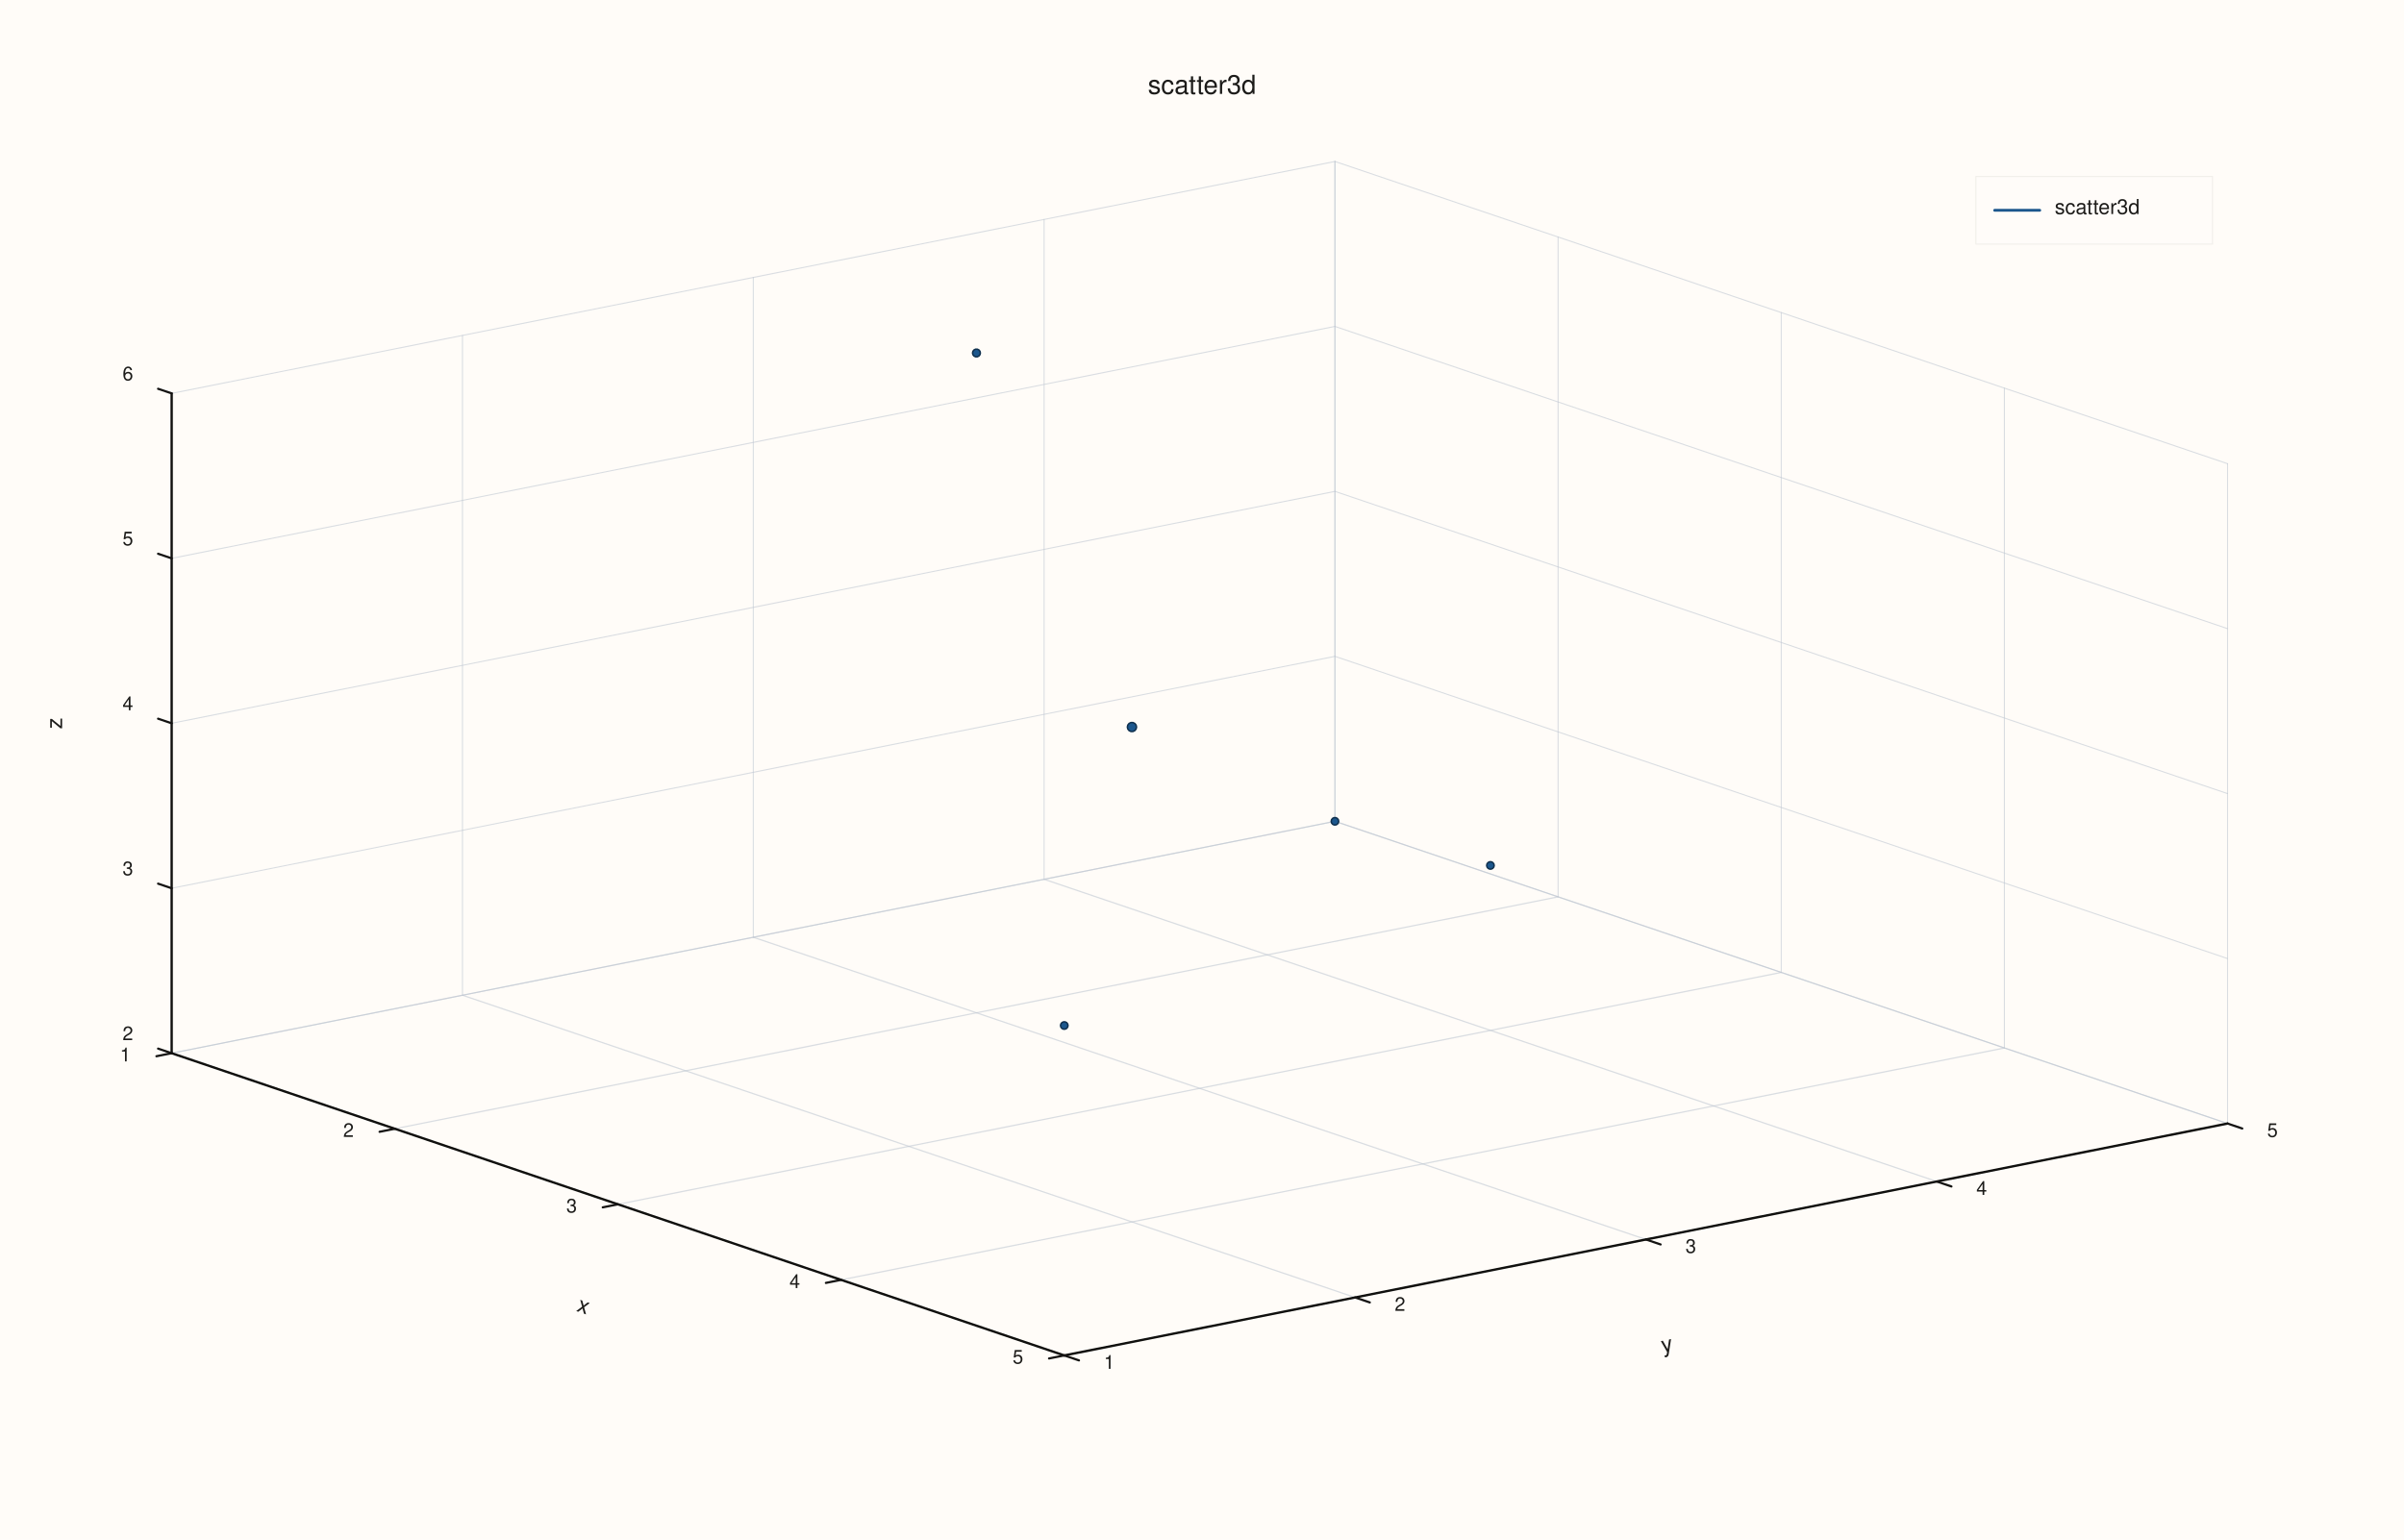
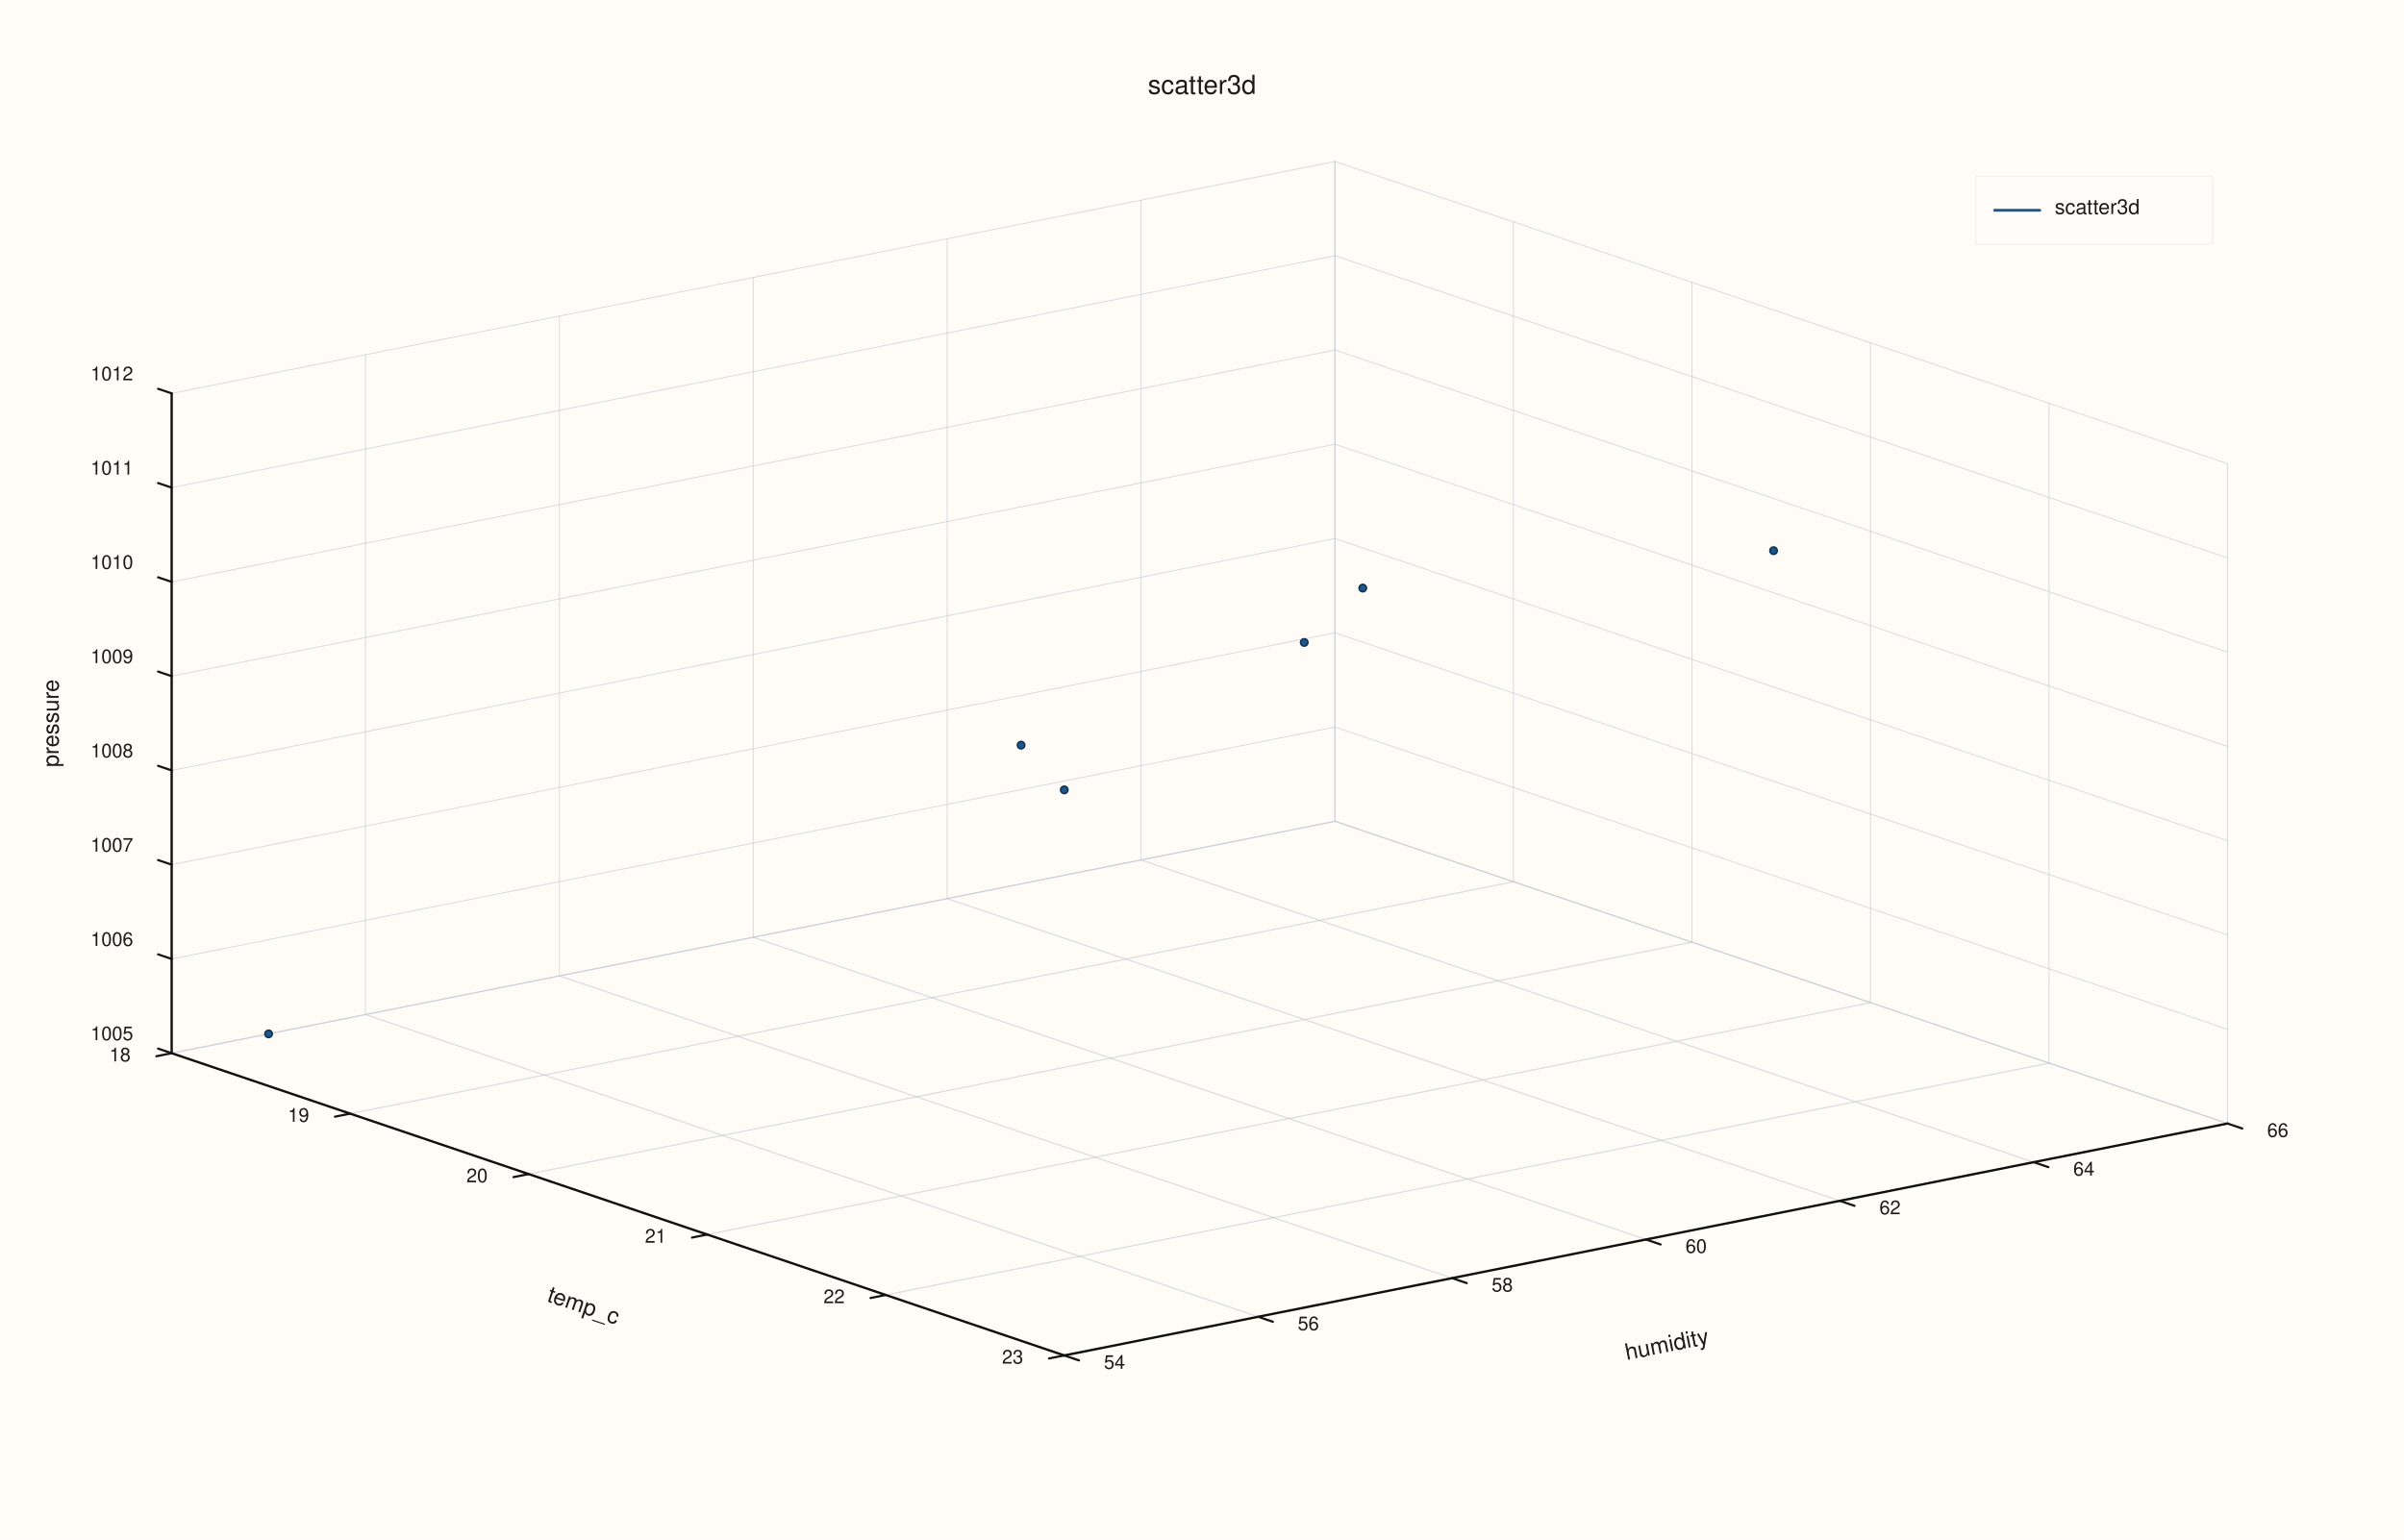
<svg xmlns="http://www.w3.org/2000/svg" width="1280" height="820" viewBox="0 0 1280 820">
  <rect x="0" y="0" width="1280" height="820" fill="rgb(255,252,248)" fill-opacity="1" />
  <path d="M 0 0 L 1280 0 L 1280 820 L 0 820 Z" stroke="none" fill="rgb(255,252,248)" fill-opacity="1" stroke-linejoin="round" stroke-linecap="round" />
  <path d="M 28 28 L 1252 28 L 1252 792 L 28 792 Z" stroke="none" fill="rgb(255,252,248)" fill-opacity="1" stroke-linejoin="round" stroke-linecap="round" />
  <path d="M 91.4 560.949 L 710.782 437.432 " stroke="rgb(190,198,208)" stroke-opacity="0.58" stroke-width="0.65" fill="none" stroke-linejoin="round" stroke-linecap="round" />
  <path d="M 710.782 437.432 L 710.782 86 " stroke="rgb(190,198,208)" stroke-opacity="0.58" stroke-width="0.55" fill="none" stroke-linejoin="round" stroke-linecap="round" />
-   <path d="M 210.217 601.192 L 829.599 477.675 " stroke="rgb(190,198,208)" stroke-opacity="0.58" stroke-width="0.65" fill="none" stroke-linejoin="round" stroke-linecap="round" />
-   <path d="M 829.599 477.675 L 829.599 126.243 " stroke="rgb(190,198,208)" stroke-opacity="0.58" stroke-width="0.55" fill="none" stroke-linejoin="round" stroke-linecap="round" />
-   <path d="M 329.034 641.435 L 948.416 517.917 " stroke="rgb(190,198,208)" stroke-opacity="0.58" stroke-width="0.65" fill="none" stroke-linejoin="round" stroke-linecap="round" />
-   <path d="M 948.416 517.917 L 948.416 166.485 " stroke="rgb(190,198,208)" stroke-opacity="0.58" stroke-width="0.55" fill="none" stroke-linejoin="round" stroke-linecap="round" />
-   <path d="M 447.851 681.677 L 1067.233 558.16 " stroke="rgb(190,198,208)" stroke-opacity="0.58" stroke-width="0.65" fill="none" stroke-linejoin="round" stroke-linecap="round" />
-   <path d="M 1067.233 558.16 L 1067.233 206.728 " stroke="rgb(190,198,208)" stroke-opacity="0.58" stroke-width="0.55" fill="none" stroke-linejoin="round" stroke-linecap="round" />
+   <path d="M 186.454 593.143 L 805.835 469.626 " stroke="rgb(190,198,208)" stroke-opacity="0.58" stroke-width="0.65" fill="none" stroke-linejoin="round" stroke-linecap="round" />
+   <path d="M 805.835 469.626 L 805.835 118.194 " stroke="rgb(190,198,208)" stroke-opacity="0.58" stroke-width="0.55" fill="none" stroke-linejoin="round" stroke-linecap="round" />
+   <path d="M 281.507 625.337 L 900.889 501.82 " stroke="rgb(190,198,208)" stroke-opacity="0.58" stroke-width="0.65" fill="none" stroke-linejoin="round" stroke-linecap="round" />
+   <path d="M 900.889 501.82 L 900.889 150.388 " stroke="rgb(190,198,208)" stroke-opacity="0.58" stroke-width="0.55" fill="none" stroke-linejoin="round" stroke-linecap="round" />
+   <path d="M 376.561 657.532 L 995.943 534.014 " stroke="rgb(190,198,208)" stroke-opacity="0.58" stroke-width="0.65" fill="none" stroke-linejoin="round" stroke-linecap="round" />
+   <path d="M 995.943 534.014 L 995.943 182.583 " stroke="rgb(190,198,208)" stroke-opacity="0.58" stroke-width="0.55" fill="none" stroke-linejoin="round" stroke-linecap="round" />
+   <path d="M 471.615 689.726 L 1090.996 566.209 " stroke="rgb(190,198,208)" stroke-opacity="0.58" stroke-width="0.65" fill="none" stroke-linejoin="round" stroke-linecap="round" />
+   <path d="M 1090.996 566.209 L 1090.996 214.777 " stroke="rgb(190,198,208)" stroke-opacity="0.58" stroke-width="0.55" fill="none" stroke-linejoin="round" stroke-linecap="round" />
  <path d="M 566.668 721.92 L 1186.05 598.403 " stroke="rgb(190,198,208)" stroke-opacity="0.58" stroke-width="0.65" fill="none" stroke-linejoin="round" stroke-linecap="round" />
  <path d="M 1186.05 598.403 L 1186.05 246.971 " stroke="rgb(190,198,208)" stroke-opacity="0.58" stroke-width="0.55" fill="none" stroke-linejoin="round" stroke-linecap="round" />
  <path d="M 91.4 560.949 L 566.668 721.92 " stroke="rgb(190,198,208)" stroke-opacity="0.58" stroke-width="0.65" fill="none" stroke-linejoin="round" stroke-linecap="round" />
  <path d="M 91.4 560.949 L 91.4 209.517 " stroke="rgb(190,198,208)" stroke-opacity="0.58" stroke-width="0.55" fill="none" stroke-linejoin="round" stroke-linecap="round" />
-   <path d="M 246.245 530.07 L 721.514 691.041 " stroke="rgb(190,198,208)" stroke-opacity="0.58" stroke-width="0.65" fill="none" stroke-linejoin="round" stroke-linecap="round" />
-   <path d="M 246.245 530.07 L 246.245 178.638 " stroke="rgb(190,198,208)" stroke-opacity="0.58" stroke-width="0.55" fill="none" stroke-linejoin="round" stroke-linecap="round" />
+   <path d="M 194.63 540.363 L 669.899 701.334 " stroke="rgb(190,198,208)" stroke-opacity="0.58" stroke-width="0.65" fill="none" stroke-linejoin="round" stroke-linecap="round" />
+   <path d="M 194.63 540.363 L 194.63 188.931 " stroke="rgb(190,198,208)" stroke-opacity="0.58" stroke-width="0.55" fill="none" stroke-linejoin="round" stroke-linecap="round" />
+   <path d="M 297.861 519.777 L 773.129 680.748 " stroke="rgb(190,198,208)" stroke-opacity="0.58" stroke-width="0.65" fill="none" stroke-linejoin="round" stroke-linecap="round" />
+   <path d="M 297.861 519.777 L 297.861 168.345 " stroke="rgb(190,198,208)" stroke-opacity="0.58" stroke-width="0.55" fill="none" stroke-linejoin="round" stroke-linecap="round" />
  <path d="M 401.091 499.19 L 876.359 660.161 " stroke="rgb(190,198,208)" stroke-opacity="0.58" stroke-width="0.65" fill="none" stroke-linejoin="round" stroke-linecap="round" />
  <path d="M 401.091 499.19 L 401.091 147.759 " stroke="rgb(190,198,208)" stroke-opacity="0.58" stroke-width="0.55" fill="none" stroke-linejoin="round" stroke-linecap="round" />
-   <path d="M 555.936 468.311 L 1031.205 629.282 " stroke="rgb(190,198,208)" stroke-opacity="0.58" stroke-width="0.65" fill="none" stroke-linejoin="round" stroke-linecap="round" />
-   <path d="M 555.936 468.311 L 555.936 116.879 " stroke="rgb(190,198,208)" stroke-opacity="0.58" stroke-width="0.55" fill="none" stroke-linejoin="round" stroke-linecap="round" />
+   <path d="M 504.321 478.604 L 979.589 639.575 " stroke="rgb(190,198,208)" stroke-opacity="0.58" stroke-width="0.65" fill="none" stroke-linejoin="round" stroke-linecap="round" />
+   <path d="M 504.321 478.604 L 504.321 127.172 " stroke="rgb(190,198,208)" stroke-opacity="0.58" stroke-width="0.55" fill="none" stroke-linejoin="round" stroke-linecap="round" />
+   <path d="M 607.551 458.018 L 1082.82 618.989 " stroke="rgb(190,198,208)" stroke-opacity="0.58" stroke-width="0.65" fill="none" stroke-linejoin="round" stroke-linecap="round" />
+   <path d="M 607.551 458.018 L 607.551 106.586 " stroke="rgb(190,198,208)" stroke-opacity="0.58" stroke-width="0.55" fill="none" stroke-linejoin="round" stroke-linecap="round" />
  <path d="M 710.782 437.432 L 1186.05 598.403 " stroke="rgb(190,198,208)" stroke-opacity="0.58" stroke-width="0.65" fill="none" stroke-linejoin="round" stroke-linecap="round" />
  <path d="M 710.782 437.432 L 710.782 86 " stroke="rgb(190,198,208)" stroke-opacity="0.58" stroke-width="0.55" fill="none" stroke-linejoin="round" stroke-linecap="round" />
  <path d="M 710.782 437.432 L 1186.05 598.403 " stroke="rgb(190,198,208)" stroke-opacity="0.58" stroke-width="0.55" fill="none" stroke-linejoin="round" stroke-linecap="round" />
  <path d="M 91.4 560.949 L 710.782 437.432 " stroke="rgb(190,198,208)" stroke-opacity="0.58" stroke-width="0.55" fill="none" stroke-linejoin="round" stroke-linecap="round" />
-   <path d="M 710.782 349.574 L 1186.05 510.545 " stroke="rgb(190,198,208)" stroke-opacity="0.58" stroke-width="0.55" fill="none" stroke-linejoin="round" stroke-linecap="round" />
-   <path d="M 91.4 473.091 L 710.782 349.574 " stroke="rgb(190,198,208)" stroke-opacity="0.58" stroke-width="0.55" fill="none" stroke-linejoin="round" stroke-linecap="round" />
-   <path d="M 710.782 261.716 L 1186.05 422.687 " stroke="rgb(190,198,208)" stroke-opacity="0.58" stroke-width="0.55" fill="none" stroke-linejoin="round" stroke-linecap="round" />
-   <path d="M 91.4 385.233 L 710.782 261.716 " stroke="rgb(190,198,208)" stroke-opacity="0.58" stroke-width="0.55" fill="none" stroke-linejoin="round" stroke-linecap="round" />
-   <path d="M 710.782 173.858 L 1186.05 334.829 " stroke="rgb(190,198,208)" stroke-opacity="0.58" stroke-width="0.55" fill="none" stroke-linejoin="round" stroke-linecap="round" />
-   <path d="M 91.4 297.375 L 710.782 173.858 " stroke="rgb(190,198,208)" stroke-opacity="0.58" stroke-width="0.55" fill="none" stroke-linejoin="round" stroke-linecap="round" />
+   <path d="M 710.782 387.227 L 1186.05 548.198 " stroke="rgb(190,198,208)" stroke-opacity="0.58" stroke-width="0.55" fill="none" stroke-linejoin="round" stroke-linecap="round" />
+   <path d="M 91.4 510.745 L 710.782 387.227 " stroke="rgb(190,198,208)" stroke-opacity="0.58" stroke-width="0.55" fill="none" stroke-linejoin="round" stroke-linecap="round" />
+   <path d="M 710.782 337.023 L 1186.05 497.994 " stroke="rgb(190,198,208)" stroke-opacity="0.58" stroke-width="0.55" fill="none" stroke-linejoin="round" stroke-linecap="round" />
+   <path d="M 91.4 460.54 L 710.782 337.023 " stroke="rgb(190,198,208)" stroke-opacity="0.58" stroke-width="0.55" fill="none" stroke-linejoin="round" stroke-linecap="round" />
+   <path d="M 710.782 286.818 L 1186.05 447.789 " stroke="rgb(190,198,208)" stroke-opacity="0.58" stroke-width="0.55" fill="none" stroke-linejoin="round" stroke-linecap="round" />
+   <path d="M 91.4 410.336 L 710.782 286.818 " stroke="rgb(190,198,208)" stroke-opacity="0.58" stroke-width="0.55" fill="none" stroke-linejoin="round" stroke-linecap="round" />
+   <path d="M 710.782 236.614 L 1186.05 397.584 " stroke="rgb(190,198,208)" stroke-opacity="0.58" stroke-width="0.55" fill="none" stroke-linejoin="round" stroke-linecap="round" />
+   <path d="M 91.4 360.131 L 710.782 236.614 " stroke="rgb(190,198,208)" stroke-opacity="0.58" stroke-width="0.55" fill="none" stroke-linejoin="round" stroke-linecap="round" />
+   <path d="M 710.782 186.409 L 1186.05 347.38 " stroke="rgb(190,198,208)" stroke-opacity="0.58" stroke-width="0.55" fill="none" stroke-linejoin="round" stroke-linecap="round" />
+   <path d="M 91.4 309.926 L 710.782 186.409 " stroke="rgb(190,198,208)" stroke-opacity="0.58" stroke-width="0.55" fill="none" stroke-linejoin="round" stroke-linecap="round" />
+   <path d="M 710.782 136.205 L 1186.05 297.175 " stroke="rgb(190,198,208)" stroke-opacity="0.58" stroke-width="0.55" fill="none" stroke-linejoin="round" stroke-linecap="round" />
+   <path d="M 91.4 259.722 L 710.782 136.205 " stroke="rgb(190,198,208)" stroke-opacity="0.58" stroke-width="0.55" fill="none" stroke-linejoin="round" stroke-linecap="round" />
  <path d="M 710.782 86 L 1186.05 246.971 " stroke="rgb(190,198,208)" stroke-opacity="0.58" stroke-width="0.55" fill="none" stroke-linejoin="round" stroke-linecap="round" />
  <path d="M 91.4 209.517 L 710.782 86 " stroke="rgb(190,198,208)" stroke-opacity="0.58" stroke-width="0.55" fill="none" stroke-linejoin="round" stroke-linecap="round" />
-   <path d="M 712.782 437.432 L 712.584 438.3 L 712.029 438.996 L 711.227 439.382 L 710.337 439.382 L 709.535 438.996 L 708.98 438.3 L 708.782 437.432 L 708.98 436.564 L 709.535 435.868 L 710.337 435.482 L 711.227 435.482 L 712.029 435.868 L 712.584 436.564 Z" stroke="rgb(15,48,78)" stroke-opacity="1" stroke-width="0.8" fill="rgb(28,87,141)" fill-opacity="1" stroke-linejoin="round" stroke-linecap="round" />
-   <path d="M 795.57 460.939 L 795.372 461.806 L 794.817 462.502 L 794.015 462.889 L 793.125 462.889 L 792.323 462.502 L 791.769 461.806 L 791.57 460.939 L 791.769 460.071 L 792.323 459.375 L 793.125 458.989 L 794.015 458.989 L 794.817 459.375 L 795.372 460.071 Z" stroke="rgb(15,48,78)" stroke-opacity="1" stroke-width="0.8" fill="rgb(28,87,141)" fill-opacity="1" stroke-linejoin="round" stroke-linecap="round" />
-   <path d="M 521.995 188.001 L 521.788 188.907 L 521.209 189.633 L 520.372 190.036 L 519.443 190.036 L 518.607 189.633 L 518.028 188.907 L 517.821 188.001 L 518.028 187.096 L 518.607 186.37 L 519.443 185.967 L 520.372 185.967 L 521.209 186.37 L 521.788 187.096 Z" stroke="rgb(15,48,78)" stroke-opacity="1" stroke-width="0.8" fill="rgb(28,87,141)" fill-opacity="1" stroke-linejoin="round" stroke-linecap="round" />
-   <path d="M 605.144 387.224 L 604.902 388.286 L 604.222 389.137 L 603.241 389.61 L 602.152 389.61 L 601.171 389.137 L 600.492 388.286 L 600.249 387.224 L 600.492 386.162 L 601.171 385.311 L 602.152 384.838 L 603.241 384.838 L 604.222 385.311 L 604.902 386.162 Z" stroke="rgb(15,48,78)" stroke-opacity="1" stroke-width="0.8" fill="rgb(28,87,141)" fill-opacity="1" stroke-linejoin="round" stroke-linecap="round" />
-   <path d="M 568.668 546.204 L 568.47 547.072 L 567.915 547.768 L 567.113 548.154 L 566.223 548.154 L 565.421 547.768 L 564.866 547.072 L 564.668 546.204 L 564.866 545.336 L 565.421 544.64 L 566.223 544.254 L 567.113 544.254 L 567.915 544.64 L 568.47 545.336 Z" stroke="rgb(15,48,78)" stroke-opacity="1" stroke-width="0.8" fill="rgb(28,87,141)" fill-opacity="1" stroke-linejoin="round" stroke-linecap="round" />
+   <path d="M 145.015 550.656 L 144.817 551.524 L 144.262 552.22 L 143.46 552.606 L 142.57 552.606 L 141.768 552.22 L 141.213 551.524 L 141.015 550.656 L 141.213 549.788 L 141.768 549.092 L 142.57 548.706 L 143.46 548.706 L 144.262 549.092 L 144.817 549.788 Z" stroke="rgb(15,48,78)" stroke-opacity="1" stroke-width="0.8" fill="rgb(28,87,141)" fill-opacity="1" stroke-linejoin="round" stroke-linecap="round" />
+   <path d="M 545.671 396.868 L 545.473 397.736 L 544.918 398.432 L 544.116 398.818 L 543.226 398.818 L 542.424 398.432 L 541.869 397.736 L 541.671 396.868 L 541.869 396 L 542.424 395.304 L 543.226 394.918 L 544.116 394.918 L 544.918 395.304 L 545.473 396 Z" stroke="rgb(15,48,78)" stroke-opacity="1" stroke-width="0.8" fill="rgb(28,87,141)" fill-opacity="1" stroke-linejoin="round" stroke-linecap="round" />
+   <path d="M 696.428 342.174 L 696.23 343.042 L 695.675 343.738 L 694.874 344.124 L 693.983 344.124 L 693.182 343.738 L 692.626 343.042 L 692.428 342.174 L 692.626 341.307 L 693.182 340.611 L 693.983 340.225 L 694.874 340.225 L 695.675 340.611 L 696.23 341.307 Z" stroke="rgb(15,48,78)" stroke-opacity="1" stroke-width="0.8" fill="rgb(28,87,141)" fill-opacity="1" stroke-linejoin="round" stroke-linecap="round" />
+   <path d="M 946.327 293.285 L 946.13 294.152 L 945.574 294.848 L 944.773 295.235 L 943.883 295.235 L 943.081 294.848 L 942.526 294.152 L 942.327 293.285 L 942.526 292.417 L 943.081 291.721 L 943.883 291.335 L 944.773 291.335 L 945.574 291.721 L 946.13 292.417 Z" stroke="rgb(15,48,78)" stroke-opacity="1" stroke-width="0.8" fill="rgb(28,87,141)" fill-opacity="1" stroke-linejoin="round" stroke-linecap="round" />
+   <path d="M 727.602 313.219 L 727.404 314.086 L 726.849 314.782 L 726.047 315.168 L 725.157 315.168 L 724.355 314.782 L 723.8 314.086 L 723.602 313.219 L 723.8 312.351 L 724.355 311.655 L 725.157 311.269 L 726.047 311.269 L 726.849 311.655 L 727.404 312.351 Z" stroke="rgb(15,48,78)" stroke-opacity="1" stroke-width="0.8" fill="rgb(28,87,141)" fill-opacity="1" stroke-linejoin="round" stroke-linecap="round" />
+   <path d="M 568.668 420.693 L 568.47 421.56 L 567.915 422.256 L 567.113 422.642 L 566.223 422.642 L 565.421 422.256 L 564.866 421.56 L 564.668 420.693 L 564.866 419.825 L 565.421 419.129 L 566.223 418.743 L 567.113 418.743 L 567.915 419.129 L 568.47 419.825 Z" stroke="rgb(15,48,78)" stroke-opacity="1" stroke-width="0.8" fill="rgb(28,87,141)" fill-opacity="1" stroke-linejoin="round" stroke-linecap="round" />
  <text x="640" y="50" font-family="Helvetica, Arial, sans-serif" font-size="14" fill="rgb(28,27,25)" fill-opacity="1" text-anchor="middle">scatter3d</text>
  <path d="M 91.4 560.949 L 566.668 721.92 " stroke="rgb(16,16,14)" stroke-opacity="1" stroke-width="1.25" fill="none" stroke-linejoin="round" stroke-linecap="round" />
  <path d="M 566.668 721.92 L 1186.05 598.403 " stroke="rgb(16,16,14)" stroke-opacity="1" stroke-width="1.25" fill="none" stroke-linejoin="round" stroke-linecap="round" />
  <path d="M 91.4 560.949 L 91.4 209.517 " stroke="rgb(16,16,14)" stroke-opacity="1" stroke-width="1.25" fill="none" stroke-linejoin="round" stroke-linecap="round" />
  <path d="M 91.4 560.949 L 83.293 562.566 " stroke="rgb(20,19,18)" stroke-opacity="1" stroke-width="1.16" fill="none" stroke-linejoin="round" stroke-linecap="round" />
-   <text x="69.563" y="565.304" font-family="Helvetica, Arial, sans-serif" font-size="10.175" fill="rgb(28,27,25)" fill-opacity="1" text-anchor="end">1</text>
-   <path d="M 210.217 601.192 L 202.11 602.809 " stroke="rgb(20,19,18)" stroke-opacity="1" stroke-width="1.16" fill="none" stroke-linejoin="round" stroke-linecap="round" />
-   <text x="188.38" y="605.547" font-family="Helvetica, Arial, sans-serif" font-size="10.175" fill="rgb(28,27,25)" fill-opacity="1" text-anchor="end">2</text>
-   <path d="M 329.034 641.435 L 320.927 643.051 " stroke="rgb(20,19,18)" stroke-opacity="1" stroke-width="1.16" fill="none" stroke-linejoin="round" stroke-linecap="round" />
-   <text x="307.197" y="645.789" font-family="Helvetica, Arial, sans-serif" font-size="10.175" fill="rgb(28,27,25)" fill-opacity="1" text-anchor="end">3</text>
-   <path d="M 447.851 681.677 L 439.744 683.294 " stroke="rgb(20,19,18)" stroke-opacity="1" stroke-width="1.16" fill="none" stroke-linejoin="round" stroke-linecap="round" />
-   <text x="426.014" y="686.032" font-family="Helvetica, Arial, sans-serif" font-size="10.175" fill="rgb(28,27,25)" fill-opacity="1" text-anchor="end">4</text>
+   <text x="69.563" y="565.304" font-family="Helvetica, Arial, sans-serif" font-size="10.175" fill="rgb(28,27,25)" fill-opacity="1" text-anchor="end">18</text>
+   <path d="M 186.454 593.143 L 178.346 594.76 " stroke="rgb(20,19,18)" stroke-opacity="1" stroke-width="1.16" fill="none" stroke-linejoin="round" stroke-linecap="round" />
+   <text x="164.617" y="597.498" font-family="Helvetica, Arial, sans-serif" font-size="10.175" fill="rgb(28,27,25)" fill-opacity="1" text-anchor="end">19</text>
+   <path d="M 281.507 625.337 L 273.4 626.954 " stroke="rgb(20,19,18)" stroke-opacity="1" stroke-width="1.16" fill="none" stroke-linejoin="round" stroke-linecap="round" />
+   <text x="259.67" y="629.692" font-family="Helvetica, Arial, sans-serif" font-size="10.175" fill="rgb(28,27,25)" fill-opacity="1" text-anchor="end">20</text>
+   <path d="M 376.561 657.532 L 368.454 659.148 " stroke="rgb(20,19,18)" stroke-opacity="1" stroke-width="1.16" fill="none" stroke-linejoin="round" stroke-linecap="round" />
+   <text x="354.724" y="661.886" font-family="Helvetica, Arial, sans-serif" font-size="10.175" fill="rgb(28,27,25)" fill-opacity="1" text-anchor="end">21</text>
+   <path d="M 471.615 689.726 L 463.507 691.343 " stroke="rgb(20,19,18)" stroke-opacity="1" stroke-width="1.16" fill="none" stroke-linejoin="round" stroke-linecap="round" />
+   <text x="449.778" y="694.081" font-family="Helvetica, Arial, sans-serif" font-size="10.175" fill="rgb(28,27,25)" fill-opacity="1" text-anchor="end">22</text>
  <path d="M 566.668 721.92 L 558.561 723.537 " stroke="rgb(20,19,18)" stroke-opacity="1" stroke-width="1.16" fill="none" stroke-linejoin="round" stroke-linecap="round" />
-   <text x="544.831" y="726.275" font-family="Helvetica, Arial, sans-serif" font-size="10.175" fill="rgb(28,27,25)" fill-opacity="1" text-anchor="end">5</text>
+   <text x="544.831" y="726.275" font-family="Helvetica, Arial, sans-serif" font-size="10.175" fill="rgb(28,27,25)" fill-opacity="1" text-anchor="end">23</text>
  <path d="M 566.668 721.92 L 574.498 724.572 " stroke="rgb(20,19,18)" stroke-opacity="1" stroke-width="1.16" fill="none" stroke-linejoin="round" stroke-linecap="round" />
-   <text x="587.758" y="729.063" font-family="Helvetica, Arial, sans-serif" font-size="10.175" fill="rgb(28,27,25)" fill-opacity="1" text-anchor="start">1</text>
-   <path d="M 721.514 691.041 L 729.344 693.693 " stroke="rgb(20,19,18)" stroke-opacity="1" stroke-width="1.16" fill="none" stroke-linejoin="round" stroke-linecap="round" />
-   <text x="742.604" y="698.184" font-family="Helvetica, Arial, sans-serif" font-size="10.175" fill="rgb(28,27,25)" fill-opacity="1" text-anchor="start">2</text>
+   <text x="587.758" y="729.063" font-family="Helvetica, Arial, sans-serif" font-size="10.175" fill="rgb(28,27,25)" fill-opacity="1" text-anchor="start">54</text>
+   <path d="M 669.899 701.334 L 677.729 703.986 " stroke="rgb(20,19,18)" stroke-opacity="1" stroke-width="1.16" fill="none" stroke-linejoin="round" stroke-linecap="round" />
+   <text x="690.989" y="708.477" font-family="Helvetica, Arial, sans-serif" font-size="10.175" fill="rgb(28,27,25)" fill-opacity="1" text-anchor="start">56</text>
+   <path d="M 773.129 680.748 L 780.959 683.4 " stroke="rgb(20,19,18)" stroke-opacity="1" stroke-width="1.16" fill="none" stroke-linejoin="round" stroke-linecap="round" />
+   <text x="794.219" y="687.891" font-family="Helvetica, Arial, sans-serif" font-size="10.175" fill="rgb(28,27,25)" fill-opacity="1" text-anchor="start">58</text>
  <path d="M 876.359 660.161 L 884.189 662.813 " stroke="rgb(20,19,18)" stroke-opacity="1" stroke-width="1.16" fill="none" stroke-linejoin="round" stroke-linecap="round" />
-   <text x="897.449" y="667.304" font-family="Helvetica, Arial, sans-serif" font-size="10.175" fill="rgb(28,27,25)" fill-opacity="1" text-anchor="start">3</text>
-   <path d="M 1031.205 629.282 L 1039.035 631.934 " stroke="rgb(20,19,18)" stroke-opacity="1" stroke-width="1.16" fill="none" stroke-linejoin="round" stroke-linecap="round" />
-   <text x="1052.295" y="636.425" font-family="Helvetica, Arial, sans-serif" font-size="10.175" fill="rgb(28,27,25)" fill-opacity="1" text-anchor="start">4</text>
+   <text x="897.449" y="667.304" font-family="Helvetica, Arial, sans-serif" font-size="10.175" fill="rgb(28,27,25)" fill-opacity="1" text-anchor="start">60</text>
+   <path d="M 979.589 639.575 L 987.419 642.227 " stroke="rgb(20,19,18)" stroke-opacity="1" stroke-width="1.16" fill="none" stroke-linejoin="round" stroke-linecap="round" />
+   <text x="1000.68" y="646.718" font-family="Helvetica, Arial, sans-serif" font-size="10.175" fill="rgb(28,27,25)" fill-opacity="1" text-anchor="start">62</text>
+   <path d="M 1082.82 618.989 L 1090.65 621.641 " stroke="rgb(20,19,18)" stroke-opacity="1" stroke-width="1.16" fill="none" stroke-linejoin="round" stroke-linecap="round" />
+   <text x="1103.91" y="626.132" font-family="Helvetica, Arial, sans-serif" font-size="10.175" fill="rgb(28,27,25)" fill-opacity="1" text-anchor="start">64</text>
  <path d="M 1186.05 598.403 L 1193.88 601.055 " stroke="rgb(20,19,18)" stroke-opacity="1" stroke-width="1.16" fill="none" stroke-linejoin="round" stroke-linecap="round" />
-   <text x="1207.14" y="605.546" font-family="Helvetica, Arial, sans-serif" font-size="10.175" fill="rgb(28,27,25)" fill-opacity="1" text-anchor="start">5</text>
+   <text x="1207.14" y="605.546" font-family="Helvetica, Arial, sans-serif" font-size="10.175" fill="rgb(28,27,25)" fill-opacity="1" text-anchor="start">66</text>
  <path d="M 91.4 560.949 L 84.172 558.501 " stroke="rgb(20,19,18)" stroke-opacity="1" stroke-width="1.16" fill="none" stroke-linejoin="round" stroke-linecap="round" />
-   <text x="70.912" y="554.01" font-family="Helvetica, Arial, sans-serif" font-size="10.175" fill="rgb(28,27,25)" fill-opacity="1" text-anchor="end">2</text>
-   <path d="M 91.4 473.091 L 84.172 470.643 " stroke="rgb(20,19,18)" stroke-opacity="1" stroke-width="1.16" fill="none" stroke-linejoin="round" stroke-linecap="round" />
-   <text x="70.912" y="466.152" font-family="Helvetica, Arial, sans-serif" font-size="10.175" fill="rgb(28,27,25)" fill-opacity="1" text-anchor="end">3</text>
-   <path d="M 91.4 385.233 L 84.172 382.785 " stroke="rgb(20,19,18)" stroke-opacity="1" stroke-width="1.16" fill="none" stroke-linejoin="round" stroke-linecap="round" />
-   <text x="70.912" y="378.294" font-family="Helvetica, Arial, sans-serif" font-size="10.175" fill="rgb(28,27,25)" fill-opacity="1" text-anchor="end">4</text>
-   <path d="M 91.4 297.375 L 84.172 294.927 " stroke="rgb(20,19,18)" stroke-opacity="1" stroke-width="1.16" fill="none" stroke-linejoin="round" stroke-linecap="round" />
-   <text x="70.912" y="290.436" font-family="Helvetica, Arial, sans-serif" font-size="10.175" fill="rgb(28,27,25)" fill-opacity="1" text-anchor="end">5</text>
+   <text x="70.912" y="554.01" font-family="Helvetica, Arial, sans-serif" font-size="10.175" fill="rgb(28,27,25)" fill-opacity="1" text-anchor="end">1005</text>
+   <path d="M 91.4 510.745 L 84.172 508.297 " stroke="rgb(20,19,18)" stroke-opacity="1" stroke-width="1.16" fill="none" stroke-linejoin="round" stroke-linecap="round" />
+   <text x="70.912" y="503.805" font-family="Helvetica, Arial, sans-serif" font-size="10.175" fill="rgb(28,27,25)" fill-opacity="1" text-anchor="end">1006</text>
+   <path d="M 91.4 460.54 L 84.172 458.092 " stroke="rgb(20,19,18)" stroke-opacity="1" stroke-width="1.16" fill="none" stroke-linejoin="round" stroke-linecap="round" />
+   <text x="70.912" y="453.601" font-family="Helvetica, Arial, sans-serif" font-size="10.175" fill="rgb(28,27,25)" fill-opacity="1" text-anchor="end">1007</text>
+   <path d="M 91.4 410.336 L 84.172 407.887 " stroke="rgb(20,19,18)" stroke-opacity="1" stroke-width="1.16" fill="none" stroke-linejoin="round" stroke-linecap="round" />
+   <text x="70.912" y="403.396" font-family="Helvetica, Arial, sans-serif" font-size="10.175" fill="rgb(28,27,25)" fill-opacity="1" text-anchor="end">1008</text>
+   <path d="M 91.4 360.131 L 84.172 357.683 " stroke="rgb(20,19,18)" stroke-opacity="1" stroke-width="1.16" fill="none" stroke-linejoin="round" stroke-linecap="round" />
+   <text x="70.912" y="353.192" font-family="Helvetica, Arial, sans-serif" font-size="10.175" fill="rgb(28,27,25)" fill-opacity="1" text-anchor="end">1009</text>
+   <path d="M 91.4 309.926 L 84.172 307.478 " stroke="rgb(20,19,18)" stroke-opacity="1" stroke-width="1.16" fill="none" stroke-linejoin="round" stroke-linecap="round" />
+   <text x="70.912" y="302.987" font-family="Helvetica, Arial, sans-serif" font-size="10.175" fill="rgb(28,27,25)" fill-opacity="1" text-anchor="end">1010</text>
+   <path d="M 91.4 259.722 L 84.172 257.274 " stroke="rgb(20,19,18)" stroke-opacity="1" stroke-width="1.16" fill="none" stroke-linejoin="round" stroke-linecap="round" />
+   <text x="70.912" y="252.783" font-family="Helvetica, Arial, sans-serif" font-size="10.175" fill="rgb(28,27,25)" fill-opacity="1" text-anchor="end">1011</text>
  <path d="M 91.4 209.517 L 84.172 207.069 " stroke="rgb(20,19,18)" stroke-opacity="1" stroke-width="1.16" fill="none" stroke-linejoin="round" stroke-linecap="round" />
-   <text x="70.912" y="202.578" font-family="Helvetica, Arial, sans-serif" font-size="10.175" fill="rgb(28,27,25)" fill-opacity="1" text-anchor="end">6</text>
-   <text x="309.474" y="699.188" font-family="Helvetica, Arial, sans-serif" font-size="12.082" fill="rgb(28,27,25)" fill-opacity="1" text-anchor="middle" transform="rotate(18.711 309.4735 699.1876)">x</text>
-   <text x="888.284" y="719.96" font-family="Helvetica, Arial, sans-serif" font-size="12.082" fill="rgb(28,27,25)" fill-opacity="1" text-anchor="middle" transform="rotate(-11.278 888.2841 719.9595)">y</text>
-   <text x="33.06" y="385.233" font-family="Helvetica, Arial, sans-serif" font-size="12.082" fill="rgb(28,27,25)" fill-opacity="1" text-anchor="middle" transform="rotate(-90 33.0603 385.2332)">z</text>
+   <text x="70.912" y="202.578" font-family="Helvetica, Arial, sans-serif" font-size="10.175" fill="rgb(28,27,25)" fill-opacity="1" text-anchor="end">1012</text>
+   <text x="309.474" y="699.188" font-family="Helvetica, Arial, sans-serif" font-size="12.082" fill="rgb(28,27,25)" fill-opacity="1" text-anchor="middle" transform="rotate(18.711 309.4735 699.1876)">temp_c</text>
+   <text x="888.284" y="719.96" font-family="Helvetica, Arial, sans-serif" font-size="12.082" fill="rgb(28,27,25)" fill-opacity="1" text-anchor="middle" transform="rotate(-11.278 888.2841 719.9595)">humidity</text>
+   <text x="31.209" y="385.233" font-family="Helvetica, Arial, sans-serif" font-size="12.082" fill="rgb(28,27,25)" fill-opacity="1" text-anchor="middle" transform="rotate(-90 31.2088 385.2332)">pressure</text>
  <path d="M 1052.05 94 L 1178.05 94 L 1178.05 130 L 1052.05 130 Z" stroke="rgb(205,203,199)" stroke-opacity="0.28" stroke-width="0.6" fill="rgb(255,252,249)" fill-opacity="0.94" stroke-linejoin="round" stroke-linecap="round" />
  <path d="M 1062.05 112 L 1086.05 112 " stroke="rgb(28,87,141)" stroke-opacity="1" stroke-width="1.5" fill="none" stroke-linejoin="round" stroke-linecap="round" />
  <text x="1094.05" y="114" font-family="Helvetica, Arial, sans-serif" font-size="11" fill="rgb(28,27,25)" fill-opacity="1" text-anchor="start">scatter3d</text>
</svg>
